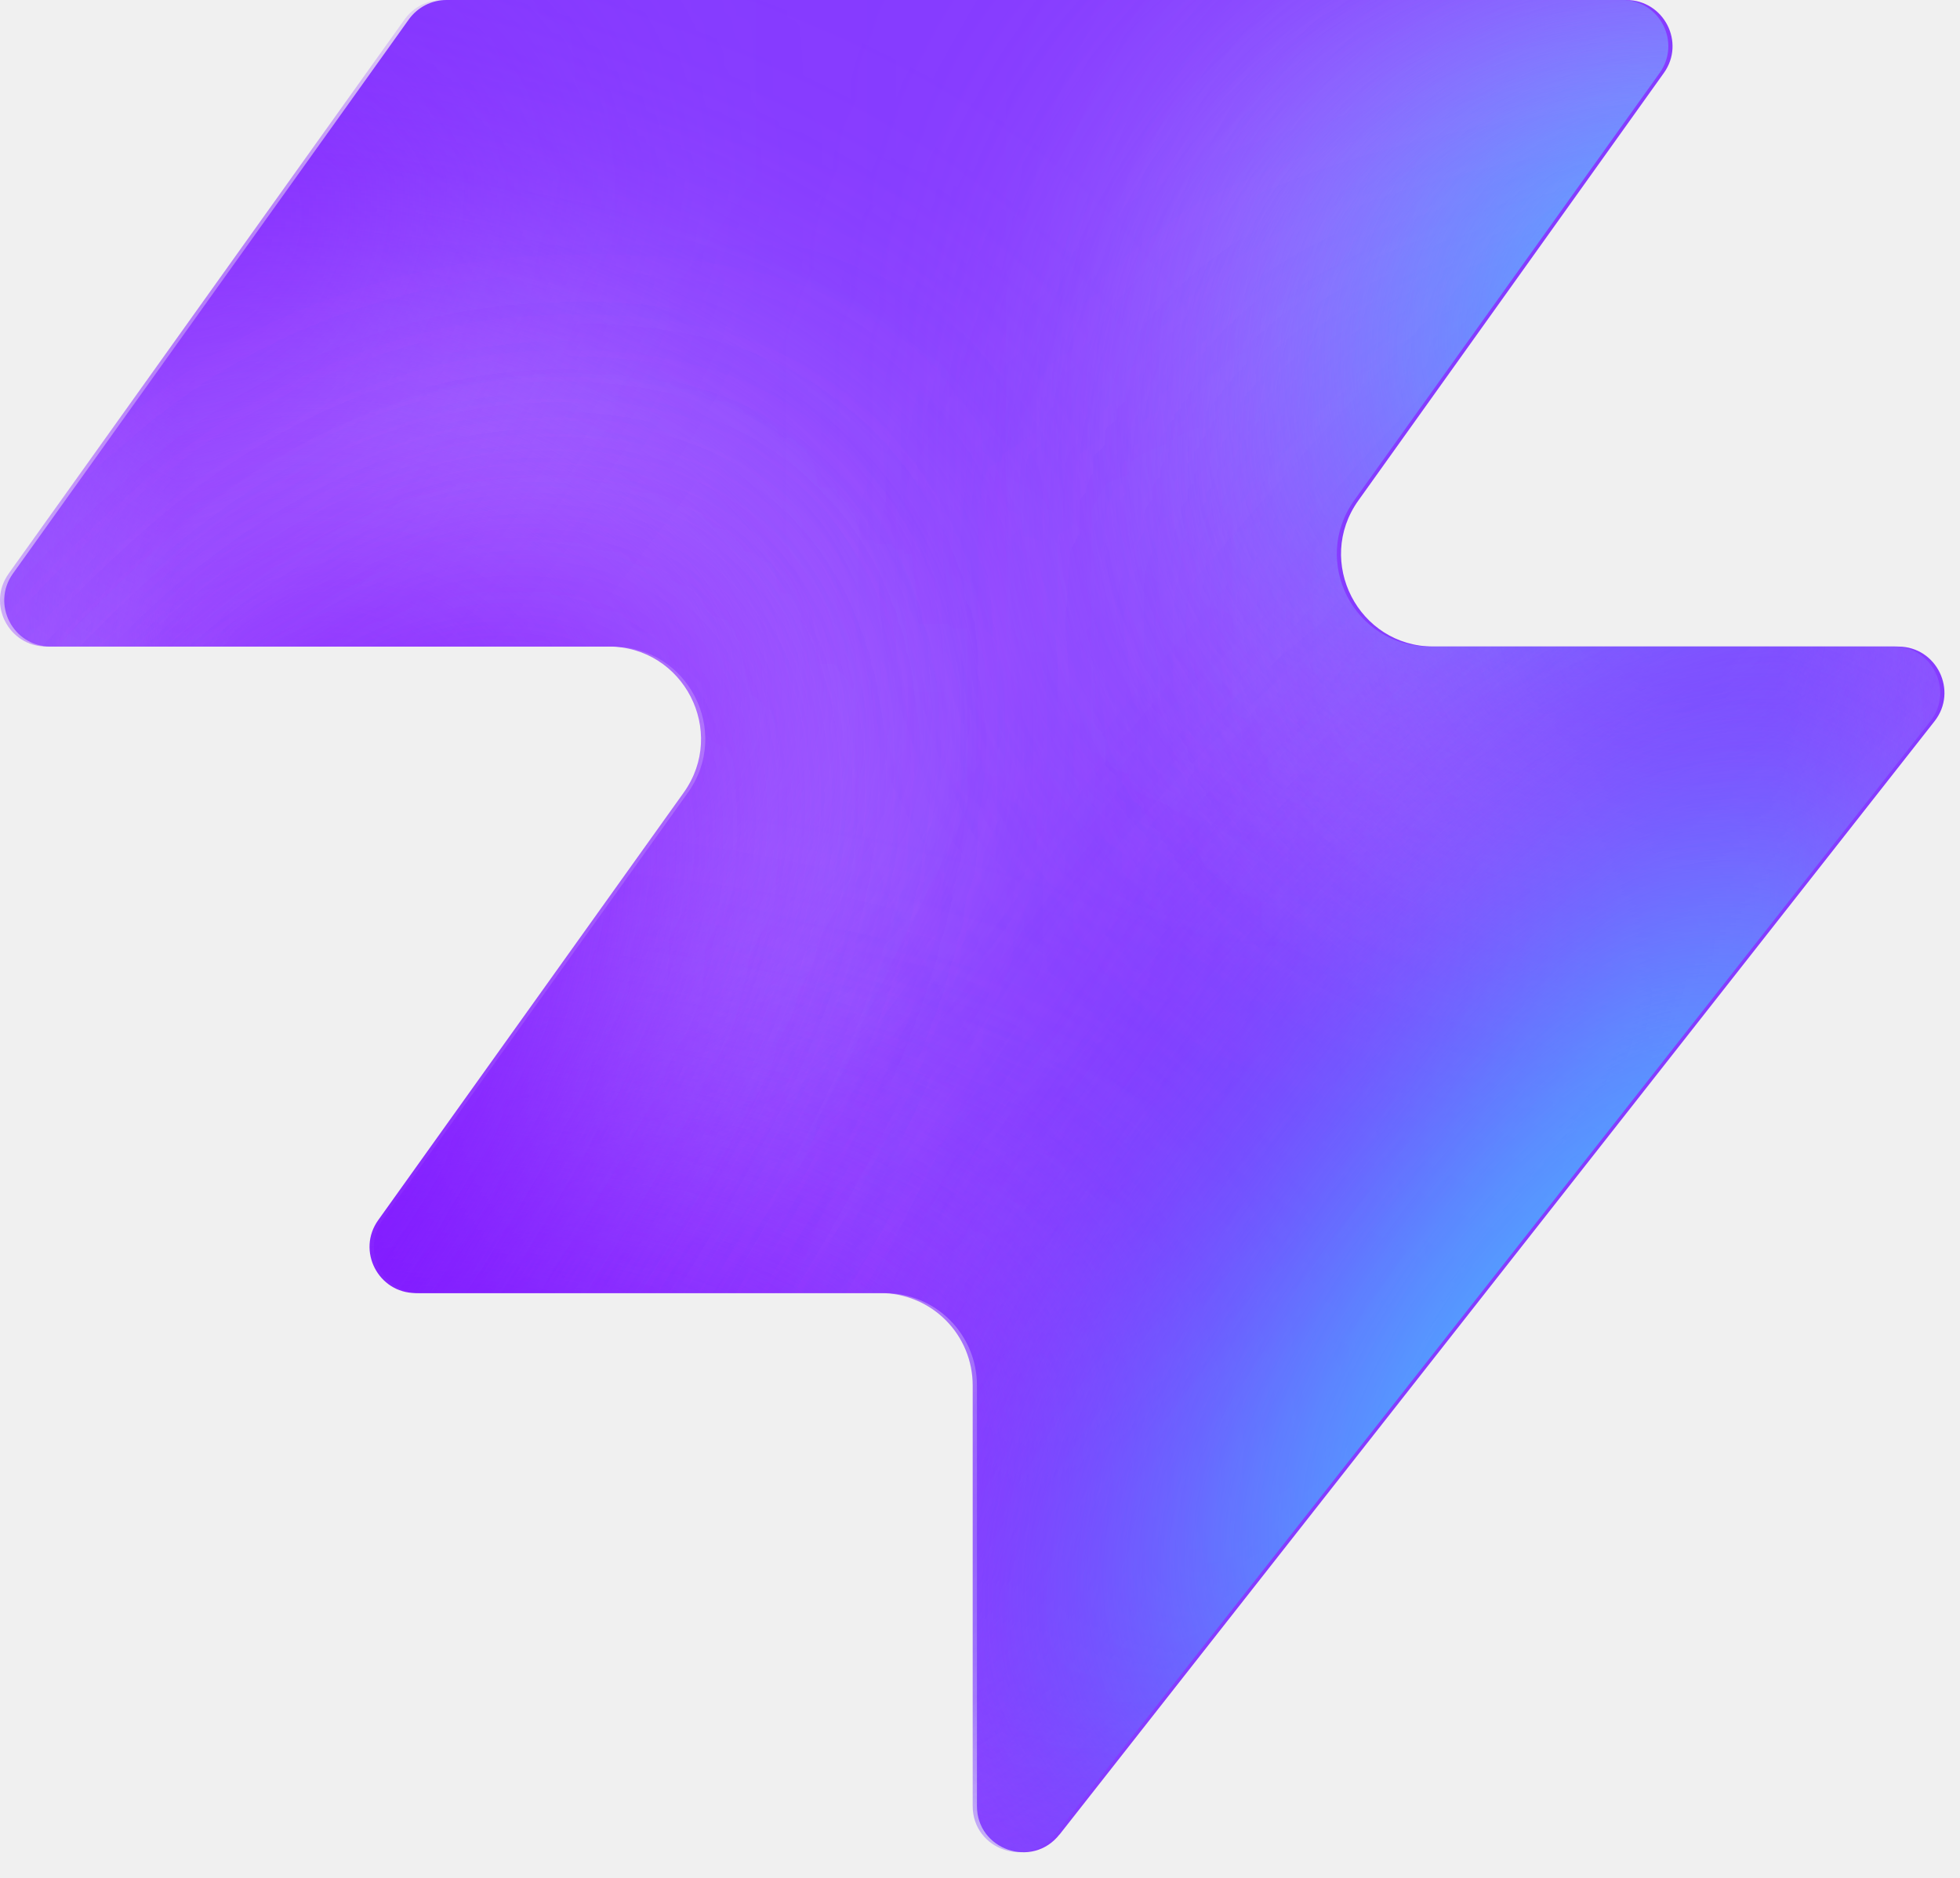
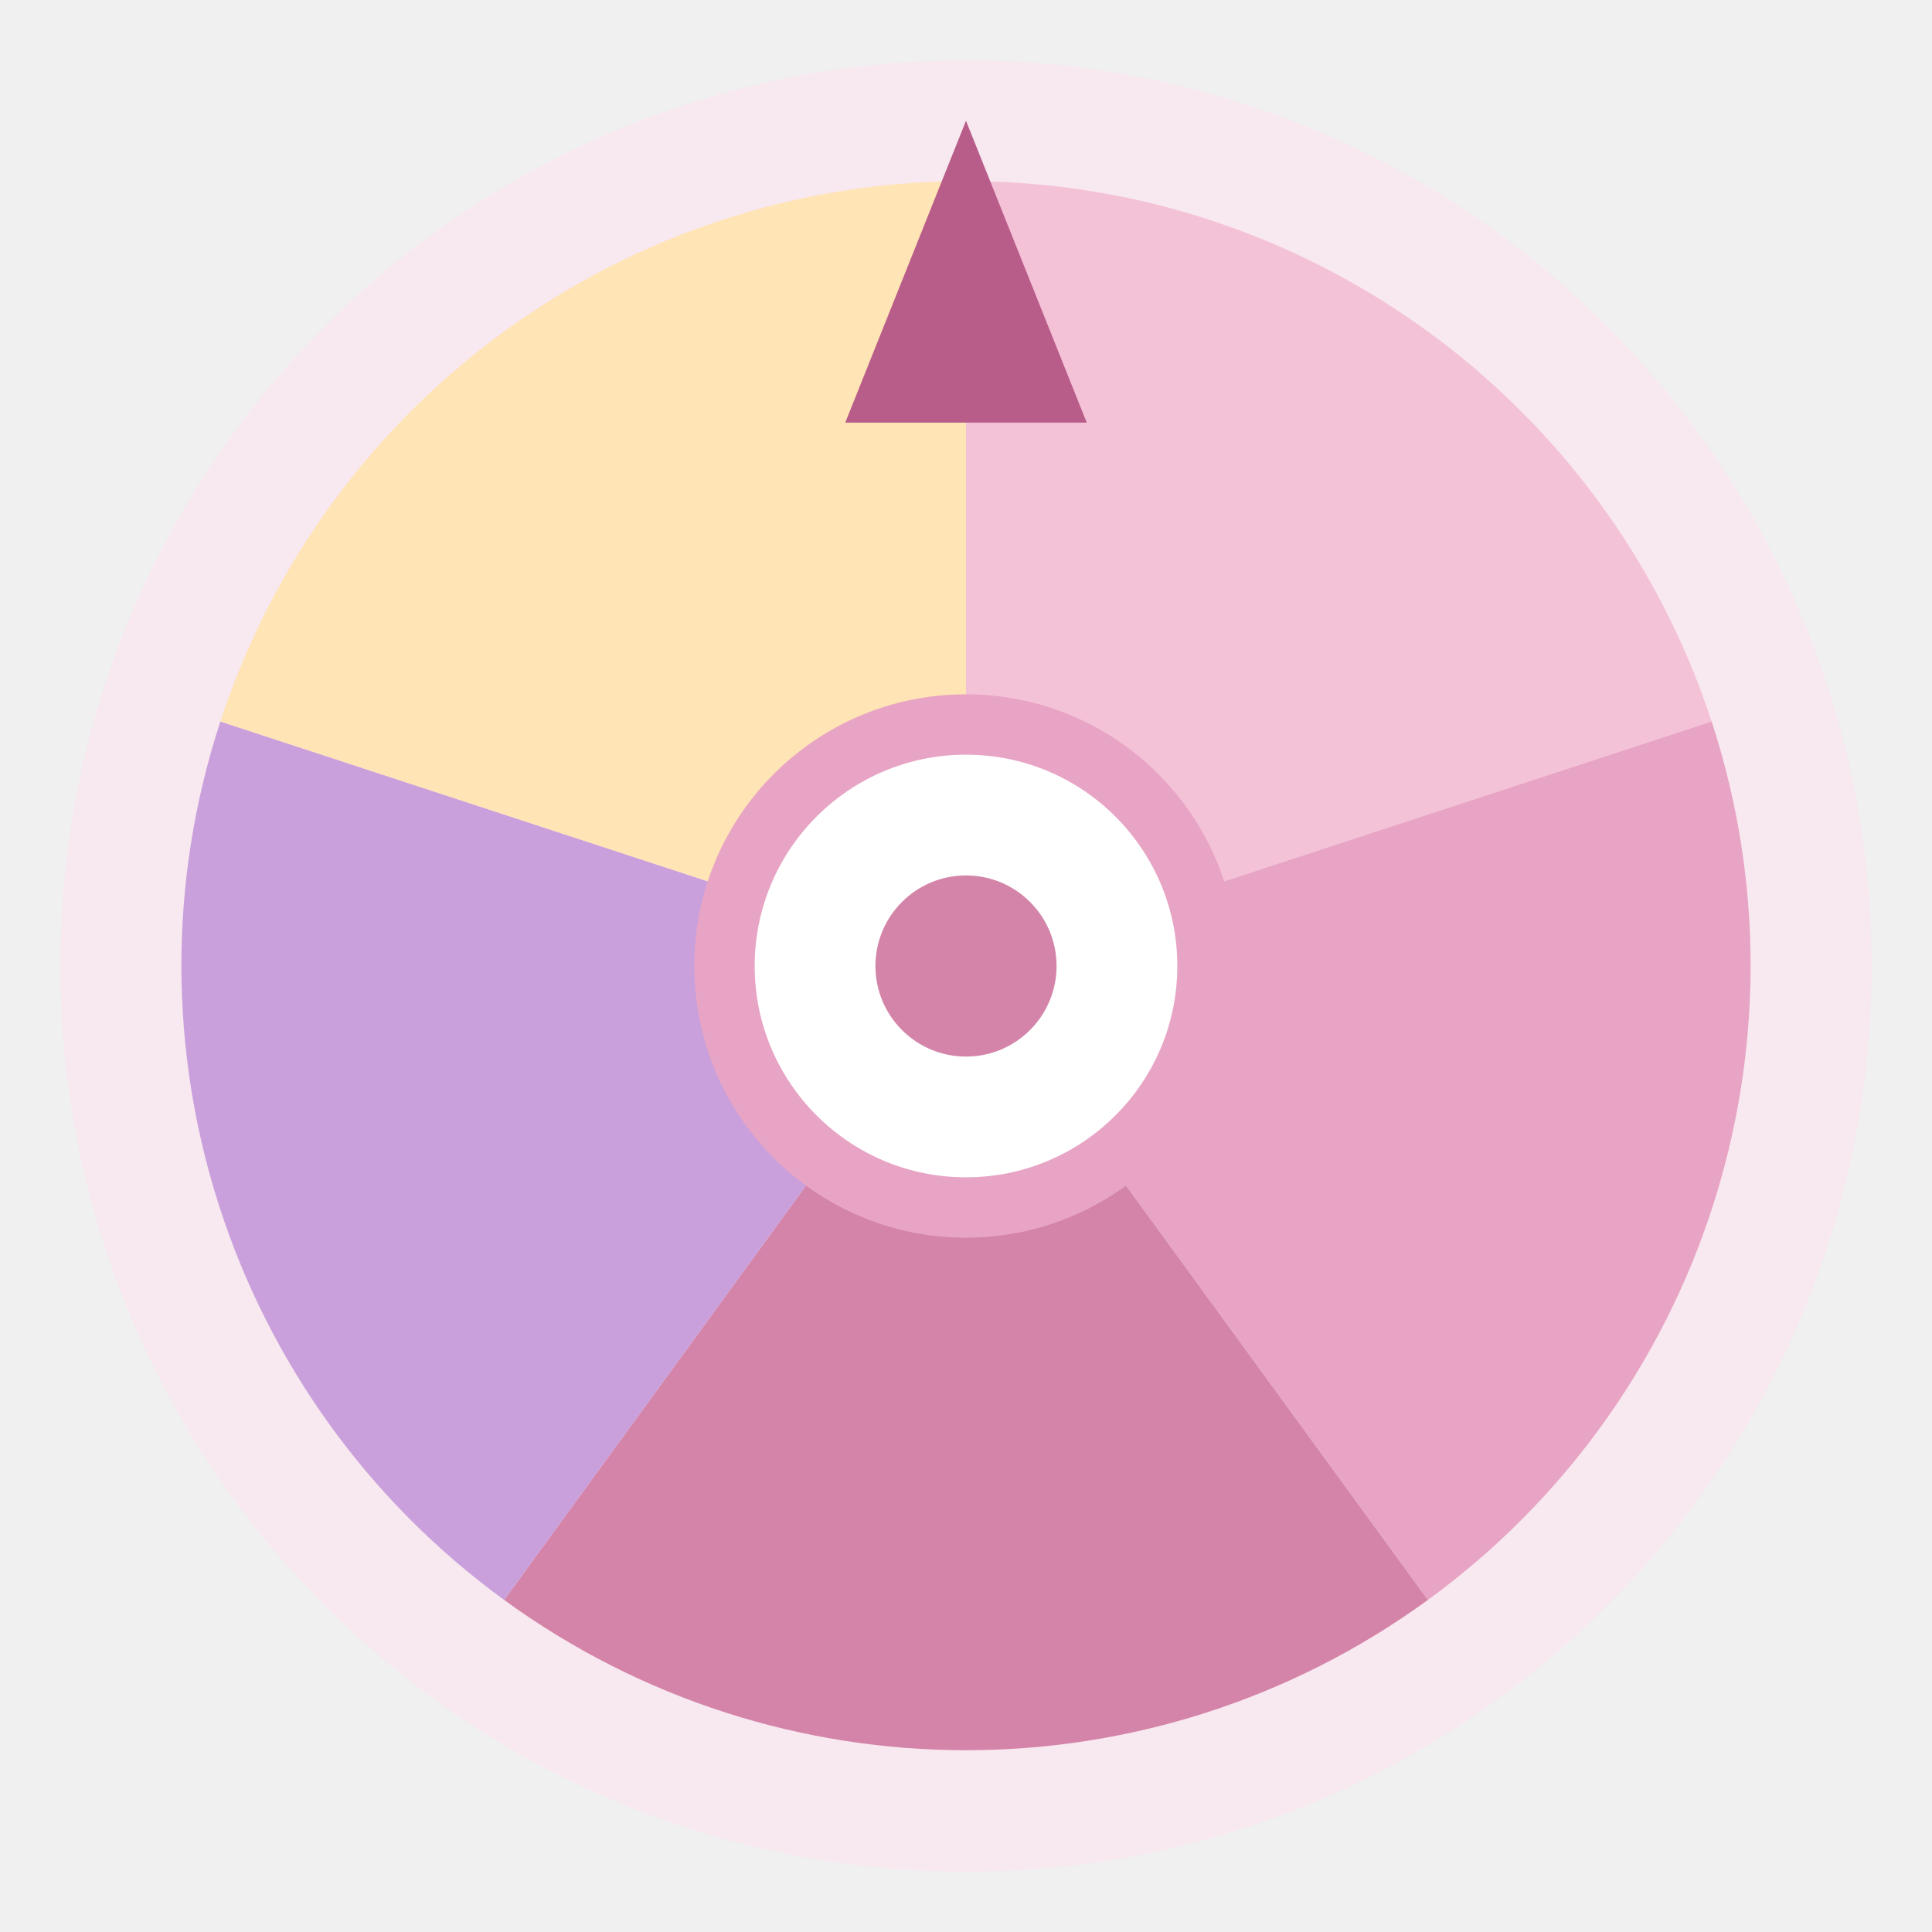
- <svg xmlns="http://www.w3.org/2000/svg" width="48" height="46" fill="none" viewBox="0 0 48 46">
-   <path fill="#863bff" d="M25.946 44.938c-.664.845-2.021.375-2.021-.698V33.937a2.26 2.26 0 0 0-2.262-2.262H10.287c-.92 0-1.456-1.04-.92-1.788l7.48-10.471c1.07-1.497 0-3.578-1.842-3.578H1.237c-.92 0-1.456-1.04-.92-1.788L10.013.474c.214-.297.556-.474.92-.474h28.894c.92 0 1.456 1.04.92 1.788l-7.48 10.471c-1.07 1.498 0 3.579 1.842 3.579h11.377c.943 0 1.473 1.088.89 1.83L25.947 44.94z" style="fill:#863bff;fill:color(display-p3 .525 .23 1);fill-opacity:1" />
-   <mask id="a" width="48" height="46" x="0" y="0" maskUnits="userSpaceOnUse" style="mask-type:alpha">
-     <path fill="#000" d="M25.842 44.938c-.664.844-2.021.375-2.021-.698V33.937a2.26 2.26 0 0 0-2.262-2.262H10.183c-.92 0-1.456-1.04-.92-1.788l7.48-10.471c1.07-1.498 0-3.579-1.842-3.579H1.133c-.92 0-1.456-1.04-.92-1.787L9.91.473c.214-.297.556-.474.92-.474h28.894c.92 0 1.456 1.04.92 1.788l-7.48 10.471c-1.07 1.498 0 3.578 1.842 3.578h11.377c.943 0 1.473 1.088.89 1.832L25.843 44.94z" style="fill:#000;fill-opacity:1" />
-   </mask>
-   <g mask="url(#a)">
-     <g filter="url(#b)">
-       <ellipse cx="5.508" cy="14.704" fill="#ede6ff" rx="5.508" ry="14.704" style="fill:#ede6ff;fill:color(display-p3 .927 .903 1);fill-opacity:1" transform="matrix(.00324 1 1 -.00324 -4.47 31.516)" />
-     </g>
-     <g filter="url(#c)">
-       <ellipse cx="10.399" cy="29.851" fill="#ede6ff" rx="10.399" ry="29.851" style="fill:#ede6ff;fill:color(display-p3 .927 .903 1);fill-opacity:1" transform="matrix(.00324 1 1 -.00324 -39.328 7.883)" />
-     </g>
-     <g filter="url(#d)">
-       <ellipse cx="5.508" cy="30.487" fill="#7e14ff" rx="5.508" ry="30.487" style="fill:#7e14ff;fill:color(display-p3 .492 .077 1);fill-opacity:1" transform="rotate(89.814 -25.913 -14.639)scale(1 -1)" />
-     </g>
-     <g filter="url(#e)">
-       <ellipse cx="5.508" cy="30.599" fill="#7e14ff" rx="5.508" ry="30.599" style="fill:#7e14ff;fill:color(display-p3 .492 .077 1);fill-opacity:1" transform="rotate(89.814 -32.644 -3.334)scale(1 -1)" />
-     </g>
-     <g filter="url(#f)">
-       <ellipse cx="5.508" cy="30.599" fill="#7e14ff" rx="5.508" ry="30.599" style="fill:#7e14ff;fill:color(display-p3 .492 .077 1);fill-opacity:1" transform="matrix(.00324 1 1 -.00324 -34.34 30.47)" />
-     </g>
-     <g filter="url(#g)">
-       <ellipse cx="14.072" cy="22.078" fill="#ede6ff" rx="14.072" ry="22.078" style="fill:#ede6ff;fill:color(display-p3 .927 .903 1);fill-opacity:1" transform="rotate(93.35 24.506 48.493)scale(-1 1)" />
-     </g>
-     <g filter="url(#h)">
-       <ellipse cx="3.47" cy="21.501" fill="#7e14ff" rx="3.47" ry="21.501" style="fill:#7e14ff;fill:color(display-p3 .492 .077 1);fill-opacity:1" transform="rotate(89.009 28.708 47.59)scale(-1 1)" />
-     </g>
-     <g filter="url(#i)">
-       <ellipse cx="3.47" cy="21.501" fill="#7e14ff" rx="3.47" ry="21.501" style="fill:#7e14ff;fill:color(display-p3 .492 .077 1);fill-opacity:1" transform="rotate(89.009 28.708 47.59)scale(-1 1)" />
-     </g>
-     <g filter="url(#j)">
-       <ellipse cx=".387" cy="8.972" fill="#7e14ff" rx="4.407" ry="29.108" style="fill:#7e14ff;fill:color(display-p3 .492 .077 1);fill-opacity:1" transform="rotate(39.51 .387 8.972)" />
-     </g>
-     <g filter="url(#k)">
-       <ellipse cx="47.523" cy="-6.092" fill="#7e14ff" rx="4.407" ry="29.108" style="fill:#7e14ff;fill:color(display-p3 .492 .077 1);fill-opacity:1" transform="rotate(37.892 47.523 -6.092)" />
-     </g>
-     <g filter="url(#l)">
-       <ellipse cx="41.412" cy="6.333" fill="#47bfff" rx="5.971" ry="9.665" style="fill:#47bfff;fill:color(display-p3 .28 .748 1);fill-opacity:1" transform="rotate(37.892 41.412 6.333)" />
-     </g>
-     <g filter="url(#m)">
-       <ellipse cx="-1.879" cy="38.332" fill="#7e14ff" rx="4.407" ry="29.108" style="fill:#7e14ff;fill:color(display-p3 .492 .077 1);fill-opacity:1" transform="rotate(37.892 -1.88 38.332)" />
-     </g>
-     <g filter="url(#n)">
-       <ellipse cx="-1.879" cy="38.332" fill="#7e14ff" rx="4.407" ry="29.108" style="fill:#7e14ff;fill:color(display-p3 .492 .077 1);fill-opacity:1" transform="rotate(37.892 -1.88 38.332)" />
-     </g>
-     <g filter="url(#o)">
-       <ellipse cx="35.651" cy="29.907" fill="#7e14ff" rx="4.407" ry="29.108" style="fill:#7e14ff;fill:color(display-p3 .492 .077 1);fill-opacity:1" transform="rotate(37.892 35.651 29.907)" />
-     </g>
-     <g filter="url(#p)">
-       <ellipse cx="38.418" cy="32.4" fill="#47bfff" rx="5.971" ry="15.297" style="fill:#47bfff;fill:color(display-p3 .28 .748 1);fill-opacity:1" transform="rotate(37.892 38.418 32.4)" />
-     </g>
+ <svg xmlns="http://www.w3.org/2000/svg" viewBox="0 0 64 64">
+   <circle cx="32" cy="32" r="30" fill="#f8e8ef" />
+   <g transform="translate(32 32)">
+     <path d="M0 0 L0 -26 A26 26 0 0 1 24.7 -8.1 Z" fill="#f4c2d7" />
+     <path d="M0 0 L24.7 -8.1 A26 26 0 0 1 15.3 21 Z" fill="#e8a4c4" />
+     <path d="M0 0 L15.3 21 A26 26 0 0 1 -15.3 21 Z" fill="#d484a8" />
+     <path d="M0 0 L-15.3 21 A26 26 0 0 1 -24.7 -8.1 Z" fill="#c9a0dc" />
+     <path d="M0 0 L-24.7 -8.1 A26 26 0 0 1 0 -26 Z" fill="#ffe4b5" />
  </g>
-   <defs>
-     <filter id="b" width="60.045" height="41.654" x="-19.77" y="16.149" color-interpolation-filters="sRGB" filterUnits="userSpaceOnUse">
-       <feFlood flood-opacity="0" result="BackgroundImageFix" />
-       <feBlend in="SourceGraphic" in2="BackgroundImageFix" result="shape" />
-       <feGaussianBlur result="effect1_foregroundBlur_2002_17158" stdDeviation="7.659" />
-     </filter>
-     <filter id="c" width="90.34" height="51.437" x="-54.613" y="-7.533" color-interpolation-filters="sRGB" filterUnits="userSpaceOnUse">
-       <feFlood flood-opacity="0" result="BackgroundImageFix" />
-       <feBlend in="SourceGraphic" in2="BackgroundImageFix" result="shape" />
-       <feGaussianBlur result="effect1_foregroundBlur_2002_17158" stdDeviation="7.659" />
-     </filter>
-     <filter id="d" width="79.355" height="29.4" x="-49.64" y="2.03" color-interpolation-filters="sRGB" filterUnits="userSpaceOnUse">
-       <feFlood flood-opacity="0" result="BackgroundImageFix" />
-       <feBlend in="SourceGraphic" in2="BackgroundImageFix" result="shape" />
-       <feGaussianBlur result="effect1_foregroundBlur_2002_17158" stdDeviation="4.596" />
-     </filter>
-     <filter id="e" width="79.579" height="29.4" x="-45.045" y="20.029" color-interpolation-filters="sRGB" filterUnits="userSpaceOnUse">
-       <feFlood flood-opacity="0" result="BackgroundImageFix" />
-       <feBlend in="SourceGraphic" in2="BackgroundImageFix" result="shape" />
-       <feGaussianBlur result="effect1_foregroundBlur_2002_17158" stdDeviation="4.596" />
-     </filter>
-     <filter id="f" width="79.579" height="29.4" x="-43.513" y="21.178" color-interpolation-filters="sRGB" filterUnits="userSpaceOnUse">
-       <feFlood flood-opacity="0" result="BackgroundImageFix" />
-       <feBlend in="SourceGraphic" in2="BackgroundImageFix" result="shape" />
-       <feGaussianBlur result="effect1_foregroundBlur_2002_17158" stdDeviation="4.596" />
-     </filter>
-     <filter id="g" width="74.749" height="58.852" x="15.756" y="-17.901" color-interpolation-filters="sRGB" filterUnits="userSpaceOnUse">
-       <feFlood flood-opacity="0" result="BackgroundImageFix" />
-       <feBlend in="SourceGraphic" in2="BackgroundImageFix" result="shape" />
-       <feGaussianBlur result="effect1_foregroundBlur_2002_17158" stdDeviation="7.659" />
-     </filter>
-     <filter id="h" width="61.377" height="25.362" x="23.548" y="2.284" color-interpolation-filters="sRGB" filterUnits="userSpaceOnUse">
-       <feFlood flood-opacity="0" result="BackgroundImageFix" />
-       <feBlend in="SourceGraphic" in2="BackgroundImageFix" result="shape" />
-       <feGaussianBlur result="effect1_foregroundBlur_2002_17158" stdDeviation="4.596" />
-     </filter>
-     <filter id="i" width="61.377" height="25.362" x="23.548" y="2.284" color-interpolation-filters="sRGB" filterUnits="userSpaceOnUse">
-       <feFlood flood-opacity="0" result="BackgroundImageFix" />
-       <feBlend in="SourceGraphic" in2="BackgroundImageFix" result="shape" />
-       <feGaussianBlur result="effect1_foregroundBlur_2002_17158" stdDeviation="4.596" />
-     </filter>
-     <filter id="j" width="56.045" height="63.649" x="-27.636" y="-22.853" color-interpolation-filters="sRGB" filterUnits="userSpaceOnUse">
-       <feFlood flood-opacity="0" result="BackgroundImageFix" />
-       <feBlend in="SourceGraphic" in2="BackgroundImageFix" result="shape" />
-       <feGaussianBlur result="effect1_foregroundBlur_2002_17158" stdDeviation="4.596" />
-     </filter>
-     <filter id="k" width="54.814" height="64.646" x="20.116" y="-38.415" color-interpolation-filters="sRGB" filterUnits="userSpaceOnUse">
-       <feFlood flood-opacity="0" result="BackgroundImageFix" />
-       <feBlend in="SourceGraphic" in2="BackgroundImageFix" result="shape" />
-       <feGaussianBlur result="effect1_foregroundBlur_2002_17158" stdDeviation="4.596" />
-     </filter>
-     <filter id="l" width="33.541" height="35.313" x="24.641" y="-11.323" color-interpolation-filters="sRGB" filterUnits="userSpaceOnUse">
-       <feFlood flood-opacity="0" result="BackgroundImageFix" />
-       <feBlend in="SourceGraphic" in2="BackgroundImageFix" result="shape" />
-       <feGaussianBlur result="effect1_foregroundBlur_2002_17158" stdDeviation="4.596" />
-     </filter>
-     <filter id="m" width="54.814" height="64.646" x="-29.286" y="6.009" color-interpolation-filters="sRGB" filterUnits="userSpaceOnUse">
-       <feFlood flood-opacity="0" result="BackgroundImageFix" />
-       <feBlend in="SourceGraphic" in2="BackgroundImageFix" result="shape" />
-       <feGaussianBlur result="effect1_foregroundBlur_2002_17158" stdDeviation="4.596" />
-     </filter>
-     <filter id="n" width="54.814" height="64.646" x="-29.286" y="6.009" color-interpolation-filters="sRGB" filterUnits="userSpaceOnUse">
-       <feFlood flood-opacity="0" result="BackgroundImageFix" />
-       <feBlend in="SourceGraphic" in2="BackgroundImageFix" result="shape" />
-       <feGaussianBlur result="effect1_foregroundBlur_2002_17158" stdDeviation="4.596" />
-     </filter>
-     <filter id="o" width="54.814" height="64.646" x="8.244" y="-2.416" color-interpolation-filters="sRGB" filterUnits="userSpaceOnUse">
-       <feFlood flood-opacity="0" result="BackgroundImageFix" />
-       <feBlend in="SourceGraphic" in2="BackgroundImageFix" result="shape" />
-       <feGaussianBlur result="effect1_foregroundBlur_2002_17158" stdDeviation="4.596" />
-     </filter>
-     <filter id="p" width="39.409" height="43.623" x="18.713" y="10.588" color-interpolation-filters="sRGB" filterUnits="userSpaceOnUse">
-       <feFlood flood-opacity="0" result="BackgroundImageFix" />
-       <feBlend in="SourceGraphic" in2="BackgroundImageFix" result="shape" />
-       <feGaussianBlur result="effect1_foregroundBlur_2002_17158" stdDeviation="4.596" />
-     </filter>
-   </defs>
+   <circle cx="32" cy="32" r="8" fill="#fff" stroke="#e8a4c4" stroke-width="2" />
+   <circle cx="32" cy="32" r="3" fill="#d484a8" />
+   <path d="M32 4 L36 14 H28 Z" fill="#b85c8a" />
</svg>
